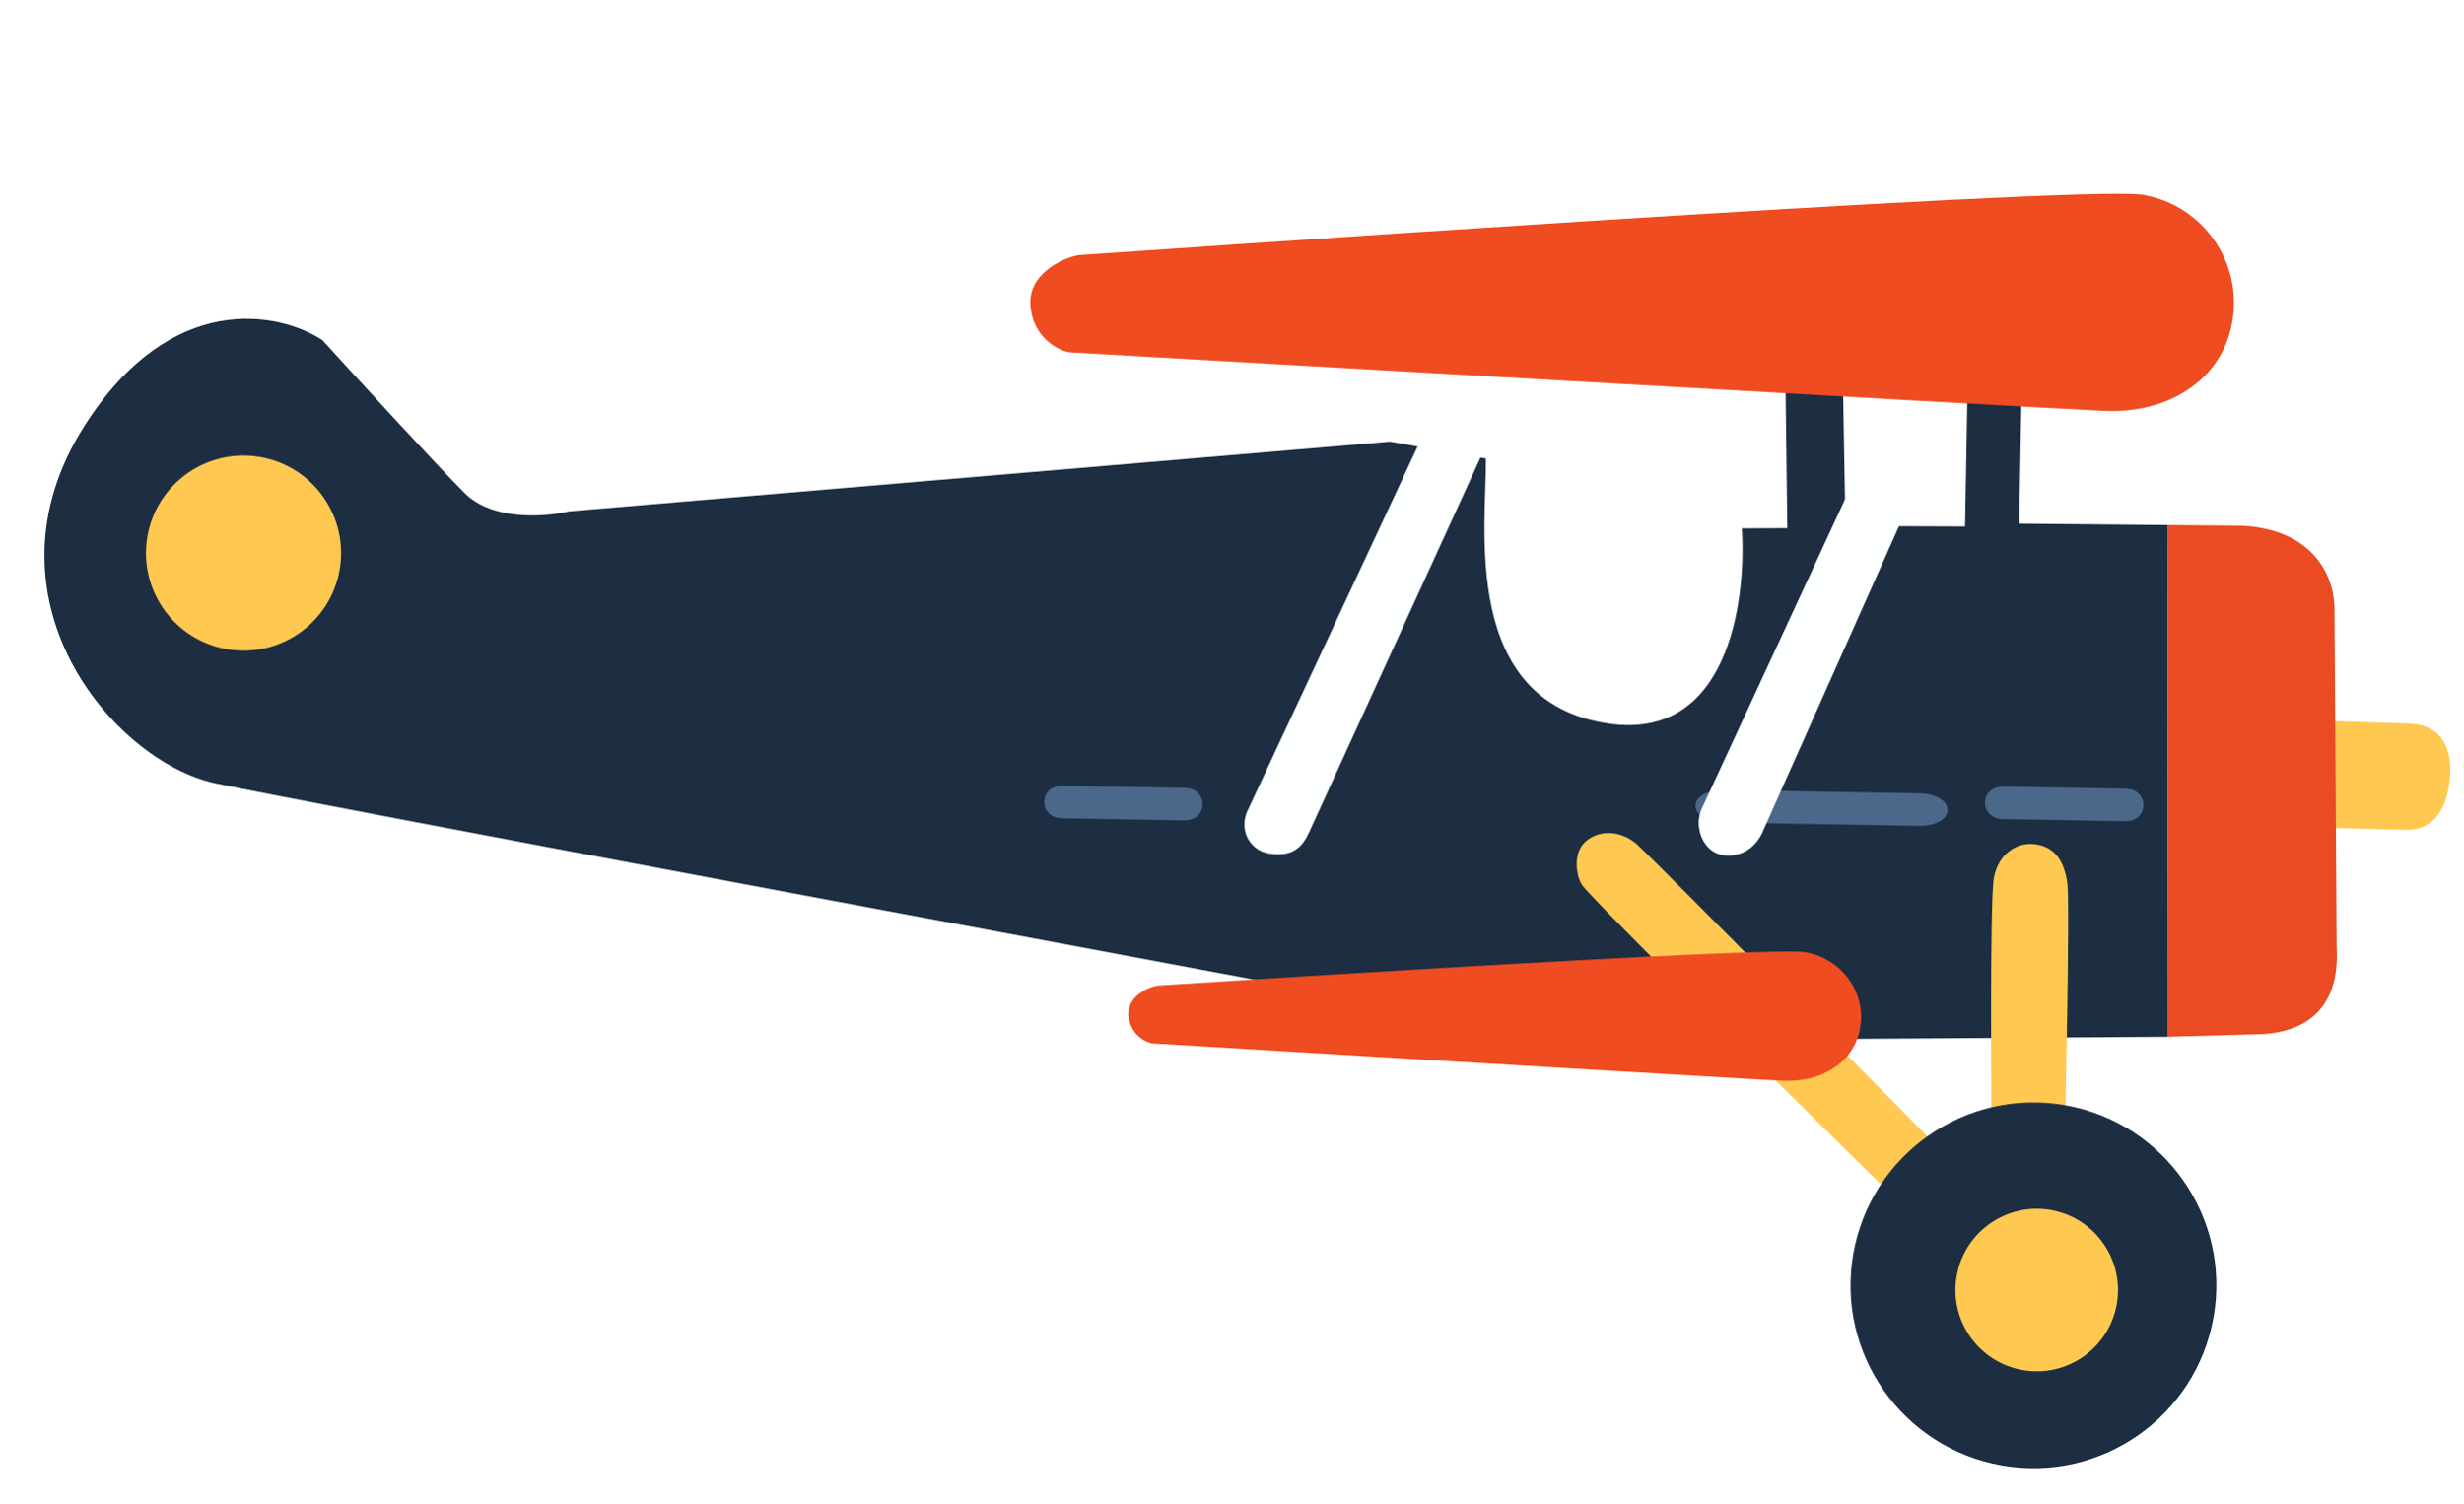
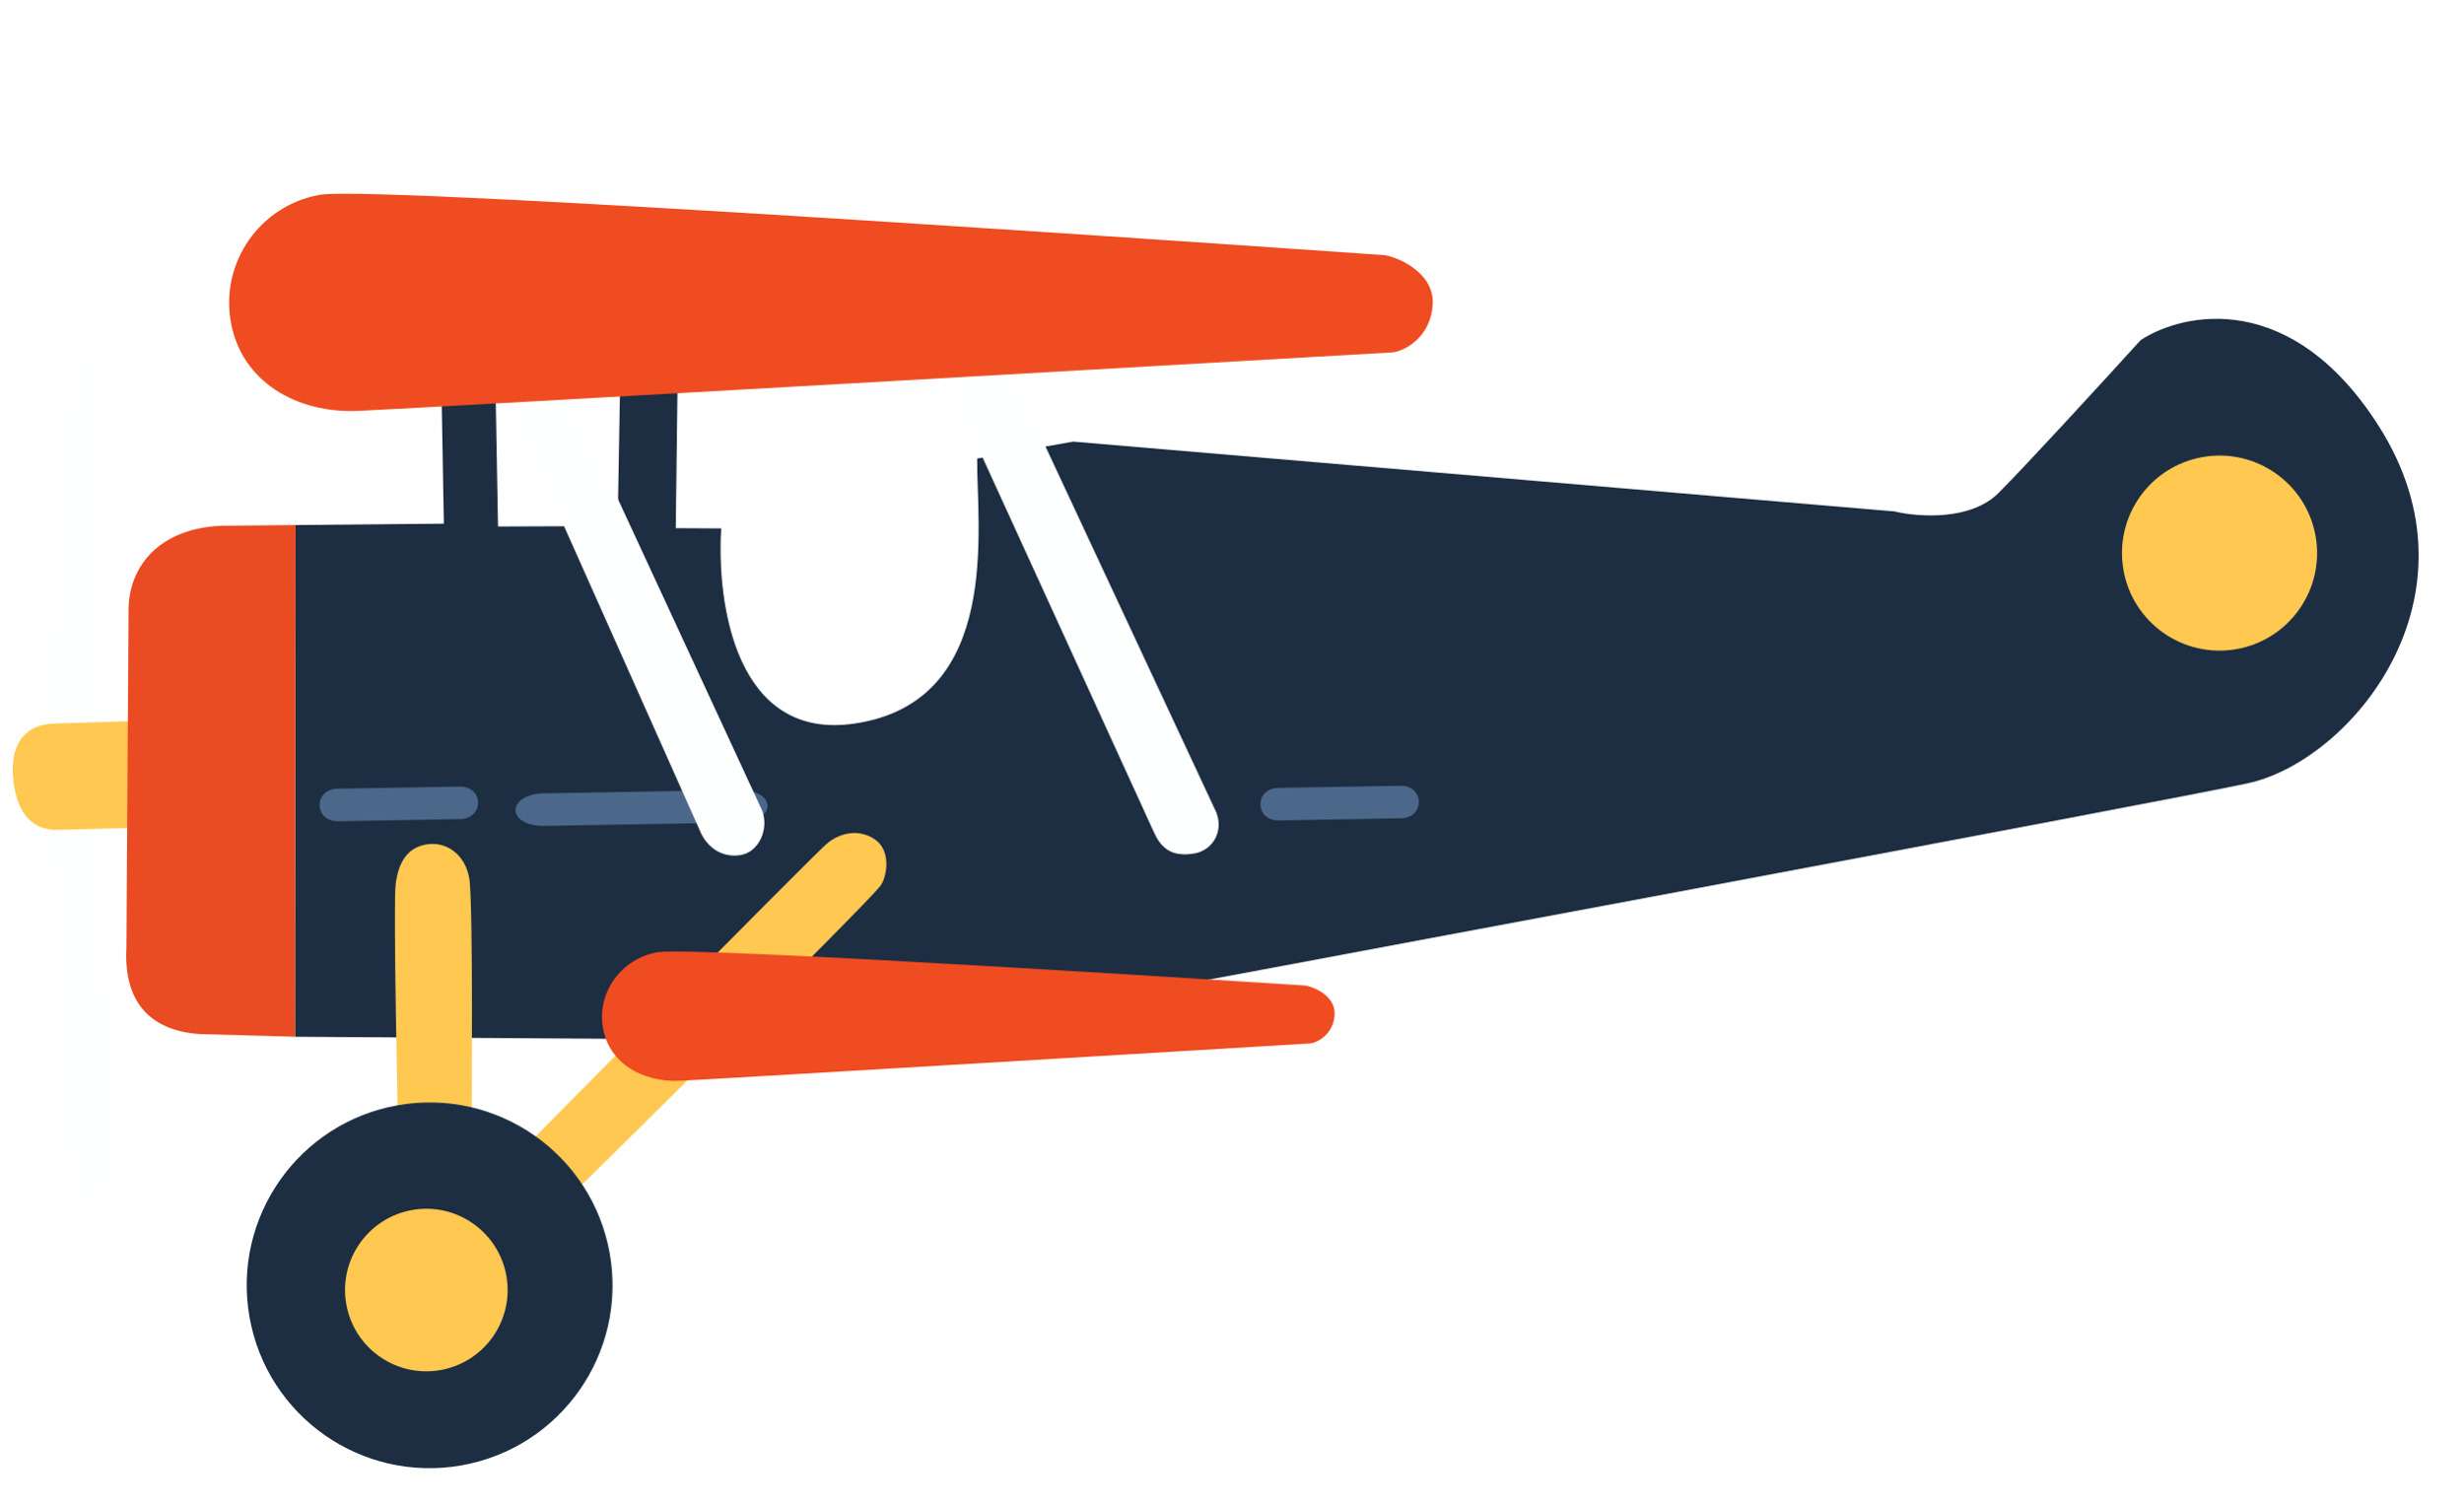
- <svg xmlns="http://www.w3.org/2000/svg" viewBox="0 0 303 185" fill="none">
+ <svg xmlns="http://www.w3.org/2000/svg" viewBox="0 0 303 185">
  <g id="plane">
-     <path id="plane-body" d="M248.405 64.438L266.652 64.609L266.719 127.578L194.54 128.051C142.76 118.413 36.658 98.588 26.485 96.388C13.77 93.638 -2.974 73.423 10.375 52.422C21.055 35.621 34.346 38.371 39.657 41.846C44.05 46.683 53.7 57.218 57.154 60.67C60.606 64.123 67.127 63.614 69.956 62.928L170.982 54.34L182.8 56.424C182.888 64.563 179.56 86.316 197.866 89.036C212.51 91.212 214.856 74.262 214.285 65.022L219.875 64.992L219.641 46.166L226.708 46.396L227.029 64.731L241.743 64.787L242.088 45.554L248.75 45.206L248.405 64.438Z" fill="#1D2E42" />
+     <path id="plane-body" d="M54.602 64.438L36.354 64.609L36.288 127.578L108.466 128.051C160.246 118.413 266.349 98.588 276.521 96.388C289.237 93.638 305.981 73.423 292.631 52.422C281.952 35.621 268.661 38.371 263.35 41.846C258.956 46.683 249.306 57.218 245.853 60.67C242.4 64.123 235.879 63.614 233.051 62.928L132.025 54.34L120.207 56.424C120.119 64.563 123.447 86.316 105.141 89.036C90.496 91.212 88.151 74.262 88.722 65.022L83.131 64.992L83.366 46.166L76.299 46.396L75.977 64.731L61.264 64.787L60.919 45.554L54.257 45.206L54.602 64.438Z" fill="#1D2E42" />
    <g id="wheel-support">
-       <path id="front-wheel-support" d="M250.583 103.916C248.135 103.485 245.804 105.104 245.283 108.059C244.762 111.013 244.997 138.471 244.997 138.471L254.034 139.049C254.034 139.049 254.67 111.001 254.32 108.637C253.969 106.272 253.03 104.348 250.583 103.916Z" fill="#FFC851" />
-       <path id="left-wheel-support" d="M195.346 103.317C193.31 104.742 193.925 107.962 194.672 108.968C196.572 111.523 233.237 147.569 233.237 147.569L239.29 142.036C239.29 142.036 203.275 105.555 201.342 103.866C199.8 102.52 197.382 101.891 195.346 103.317Z" fill="#FFC851" />
+       <path id="frong-wheel-support" d="M52.424 103.916C54.871 103.485 57.203 105.104 57.724 108.059C58.245 111.013 58.009 138.471 58.009 138.471L48.972 139.049C48.972 139.049 48.336 111.001 48.687 108.637C49.038 106.272 49.976 104.348 52.424 103.916Z" fill="#FFC851" />
+       <path id="left-wheel-support" d="M107.661 103.317C109.696 104.742 109.082 107.962 108.334 108.968C106.435 111.523 69.769 147.569 69.769 147.569L63.717 142.036C63.717 142.036 99.731 105.555 101.665 103.866C103.206 102.52 105.625 101.891 107.661 103.317Z" fill="#FFC851" />
    </g>
    <g id="wheel">
-       <circle id="outer-wheel" cx="250.156" cy="158.166" r="22.5" transform="rotate(10 250.156 158.166)" fill="#1D2E42" />
-       <circle id="inner-wheel" cx="250.561" cy="158.745" r="10" transform="rotate(10 250.561 158.745)" fill="#FFC851" />
+       <circle id="outer-wheel" cx="22.5" cy="22.5" r="22.5" transform="matrix(-0.984808 0.173648 0.173648 0.984808 71.1019 132.101)" fill="#1D2E42" />
+       <circle id="inner-wheel" cx="10" cy="10" r="10" transform="matrix(-0.984808 0.173648 0.173648 0.984808 60.5569 147.161)" fill="#FFC851" />
    </g>
    <g id="body-sticker">
-       <path id="sticker-3" d="M246.479 96.794L261.477 97.056C264.477 97.108 264.407 101.107 261.407 101.055L246.409 100.793C243.41 100.741 243.48 96.742 246.479 96.794Z" fill="#4B688A" />
-       <path id="sticker-2" d="M130.738 96.694L145.736 96.956C148.736 97.008 148.666 101.008 145.666 100.955L130.668 100.693C127.669 100.641 127.739 96.642 130.738 96.694Z" fill="#4B688A" />
-       <path id="sticker-1" d="M212.202 97.211L236.044 97.627C240.813 97.71 240.743 101.71 235.974 101.627L212.132 101.211C207.363 101.127 207.433 97.128 212.202 97.211Z" fill="#4B688A" />
+       <path id="sticker-3" d="M56.527 96.794L41.529 97.056C38.53 97.108 38.6 101.107 41.599 101.055L56.597 100.793C59.597 100.741 59.527 96.742 56.527 96.794Z" fill="#4B688A" />
+       <path id="sticker-2" d="M172.268 96.694L157.271 96.956C154.271 97.008 154.341 101.008 157.34 100.955L172.338 100.693C175.338 100.641 175.268 96.642 172.268 96.694Z" fill="#4B688A" />
+       <path id="sticker-1" d="M90.805 97.211L66.962 97.627C62.194 97.71 62.264 101.71 67.032 101.627L90.875 101.211C95.643 101.127 95.573 97.128 90.805 97.211Z" fill="#4B688A" />
    </g>
    <g id="wing-support">
-       <path id="back-wing-support" d="M161.079 102.35C160.239 104.233 158.994 105.537 156.04 105.016C153.864 104.632 152.448 102.351 153.374 99.976L180.303 42.276L188.355 42.68L161.079 102.35Z" fill="#FEFFFF" />
-       <path id="front-wing-support" d="M216.98 102.053C216.054 104.428 214.029 105.594 211.854 105.211C209.678 104.827 208.349 102.054 209.275 99.679L234.698 44.759L242.171 45.569L216.98 102.053Z" fill="#FEFFFF" />
+       <path id="back-wing-support" d="M141.927 102.35C142.767 104.233 144.012 105.537 146.967 105.016C149.142 104.632 150.559 102.351 149.632 99.976L122.703 42.276L114.651 42.68L141.927 102.35Z" fill="#FEFFFF" />
+       <path id="front-wing-support" d="M86.026 102.053C86.953 104.428 88.977 105.594 91.153 105.211C93.328 104.827 94.658 102.054 93.731 99.679L68.308 44.759L60.835 45.569L86.026 102.053Z" fill="#FEFFFF" />
    </g>
    <g id="wings">
-       <path id="top-wing" d="M258.975 50.563C266.535 50.88 273.319 46.955 274.614 39.612C275.909 32.27 271.006 25.268 263.663 23.973C256.321 22.678 134.259 31.296 132.891 31.377C131.523 31.458 126.57 33.309 126.751 37.403C126.932 41.496 130.284 43.282 131.792 43.368C133.3 43.455 251.415 50.245 258.975 50.563Z" fill="#EF4C21" />
-       <path id="bottom-wing" d="M219.335 132.997C223.937 133.204 228.058 130.883 228.828 126.514C229.598 122.145 226.597 117.964 222.125 117.176C217.652 116.387 143.376 121.224 142.543 121.269C141.71 121.314 138.701 122.404 138.82 124.842C138.94 127.28 140.985 128.351 141.903 128.406L141.903 128.406C142.844 128.463 214.734 132.789 219.335 132.997Z" fill="#EF4C21" />
+       <path id="top-wing" d="M44.032 50.563C36.472 50.88 29.687 46.955 28.393 39.612C27.098 32.27 32.001 25.268 39.343 23.973C46.686 22.678 168.747 31.296 170.116 31.377C171.484 31.458 176.436 33.309 176.255 37.403C176.074 41.496 172.723 43.282 171.215 43.368C169.707 43.455 51.591 50.245 44.032 50.563Z" fill="#EF4C21" />
+       <path id="bottom-wing" d="M83.671 132.997C79.069 133.204 74.949 130.883 74.179 126.514C73.408 122.145 76.409 117.964 80.882 117.176C85.354 116.387 159.631 121.224 160.463 121.269C161.296 121.314 164.306 122.404 164.186 124.842C164.066 127.28 162.022 128.351 161.103 128.406L161.103 128.406C160.162 128.463 88.273 132.789 83.671 132.997Z" fill="#EF4C21" />
    </g>
-     <circle id="back-flap" cx="29.957" cy="68.06" r="12" transform="rotate(10 29.9571 68.0601)" fill="#FFC851" />
-     <path id="helix" d="M290.158 95.56L289.615 144.713C290.89 148.999 294.13 147.899 294.712 144.596C295.147 142.134 297.11 123.786 297.312 95.299C297.515 66.812 295.005 47.157 293.598 44.38C292.468 42.15 289.745 43.193 289.891 45.25L290.158 95.56Z" fill="#FEFFFF" />
-     <path id="helix-bolt" d="M301.425 95.008C301.317 98.331 300.123 102.395 295.604 102.106L285.496 101.846L285.784 88.697L296.385 89.043C299.918 89.158 301.541 91.475 301.425 95.008Z" fill="#FFC851" />
-     <path id="helix-support" d="M266.652 64.609L275.776 64.695C283.336 65.013 287.073 69.598 287.189 74.831L287.456 116.645C287.804 123.172 284.648 126.812 278.478 127.248L266.719 127.578L266.652 64.609Z" fill="#EA4B23" />
+     <circle id="back-flap" cx="12" cy="12" r="12" transform="matrix(-0.984808 0.173648 0.173648 0.984808 282.783 54.1586)" fill="#FFC851" />
+     <path id="helix" d="M12.848 95.56L13.392 144.713C12.117 148.999 8.877 147.899 8.294 144.596C7.86 142.134 5.897 123.786 5.694 95.299C5.491 66.812 8.002 47.157 9.409 44.38C10.539 42.15 13.261 43.193 13.116 45.25L12.848 95.56Z" fill="#FEFFFF" />
+     <path id="helix-bolt" d="M1.581 95.008C1.69 98.331 2.884 102.395 7.402 102.106L17.511 101.846L17.223 88.697L6.622 89.043C3.088 89.158 1.466 91.475 1.581 95.008Z" fill="#FFC851" />
+     <path id="helix-support" d="M36.354 64.609L27.231 64.695C19.671 65.013 15.934 69.598 15.817 74.831L15.551 116.645C15.202 123.172 18.359 126.812 24.528 127.248L36.288 127.578L36.354 64.609Z" fill="#EA4B23" />
  </g>
</svg>
